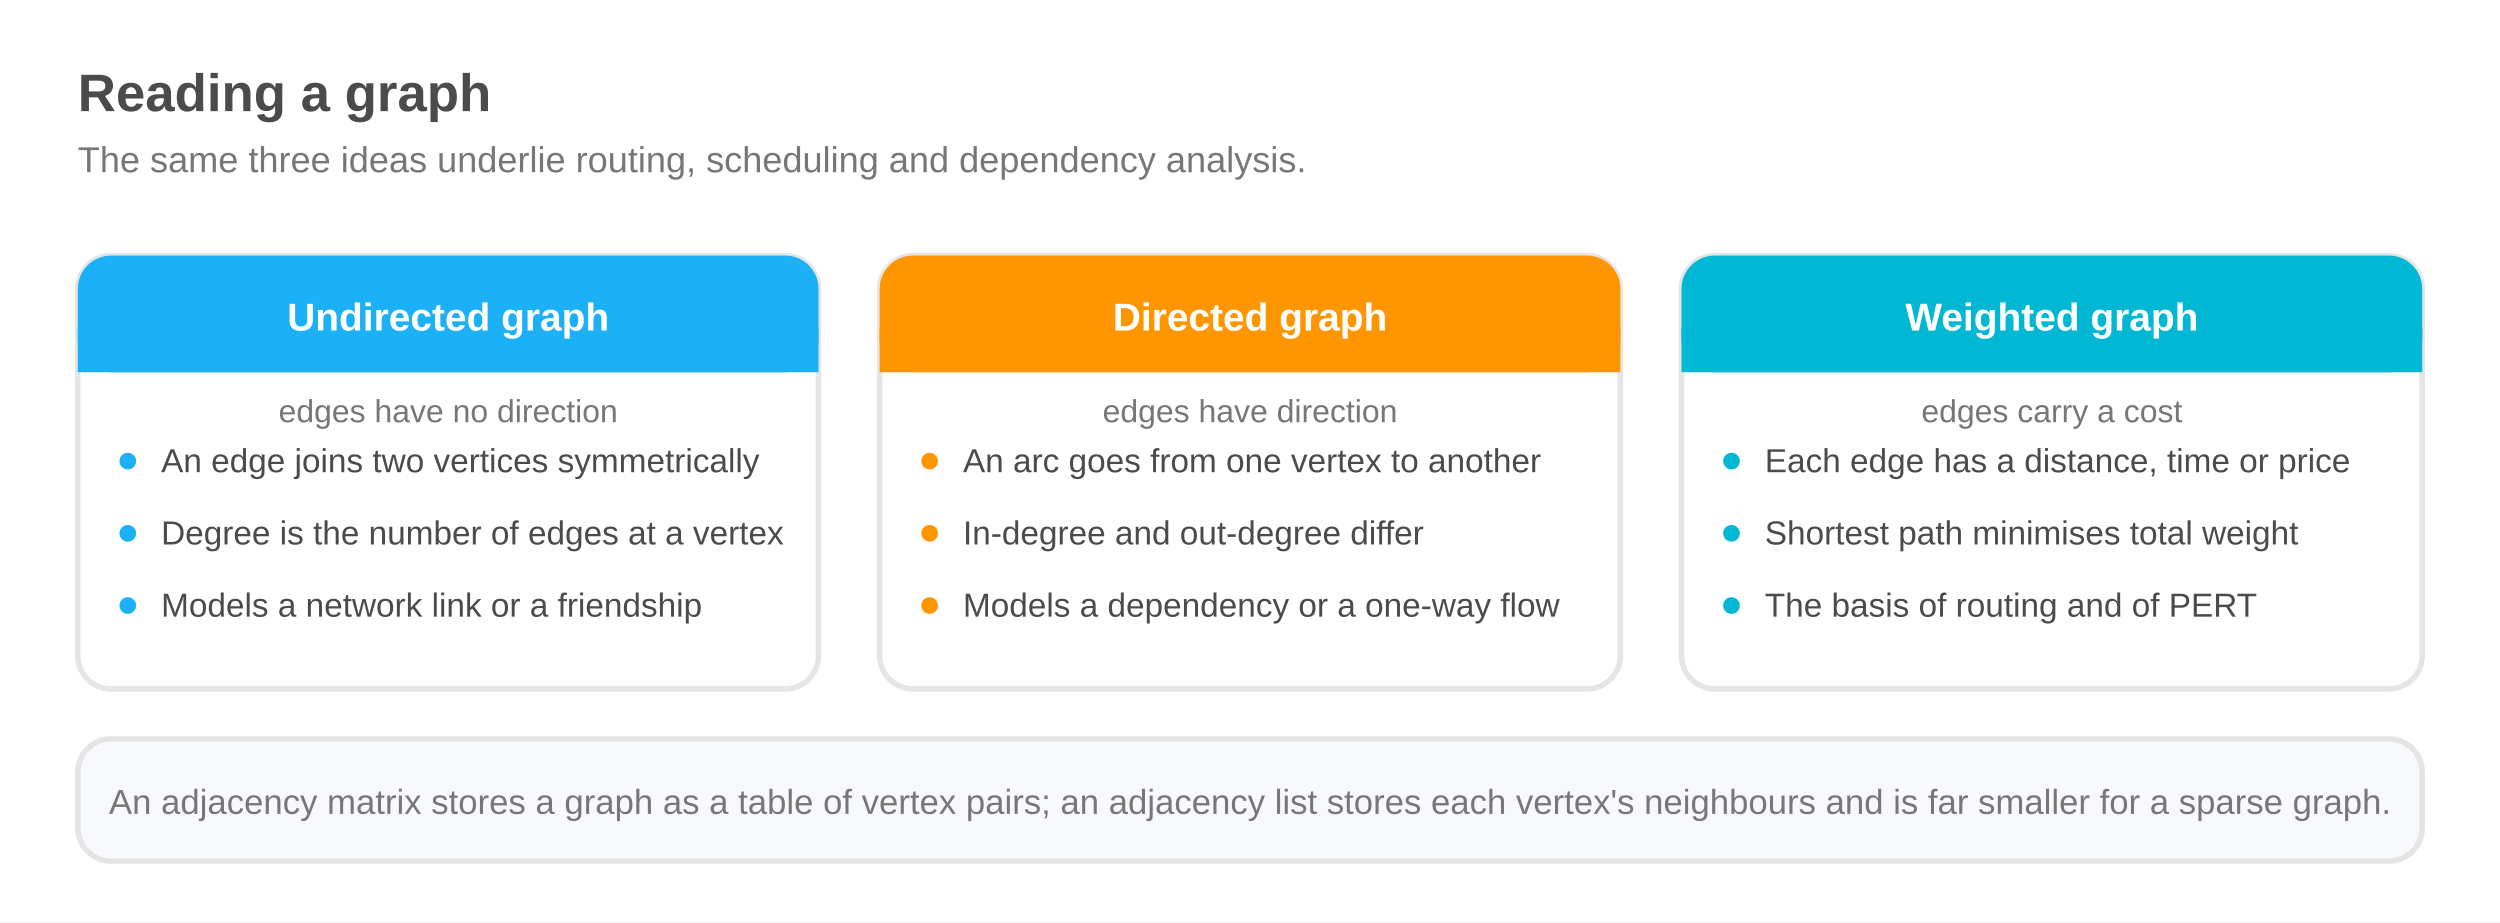
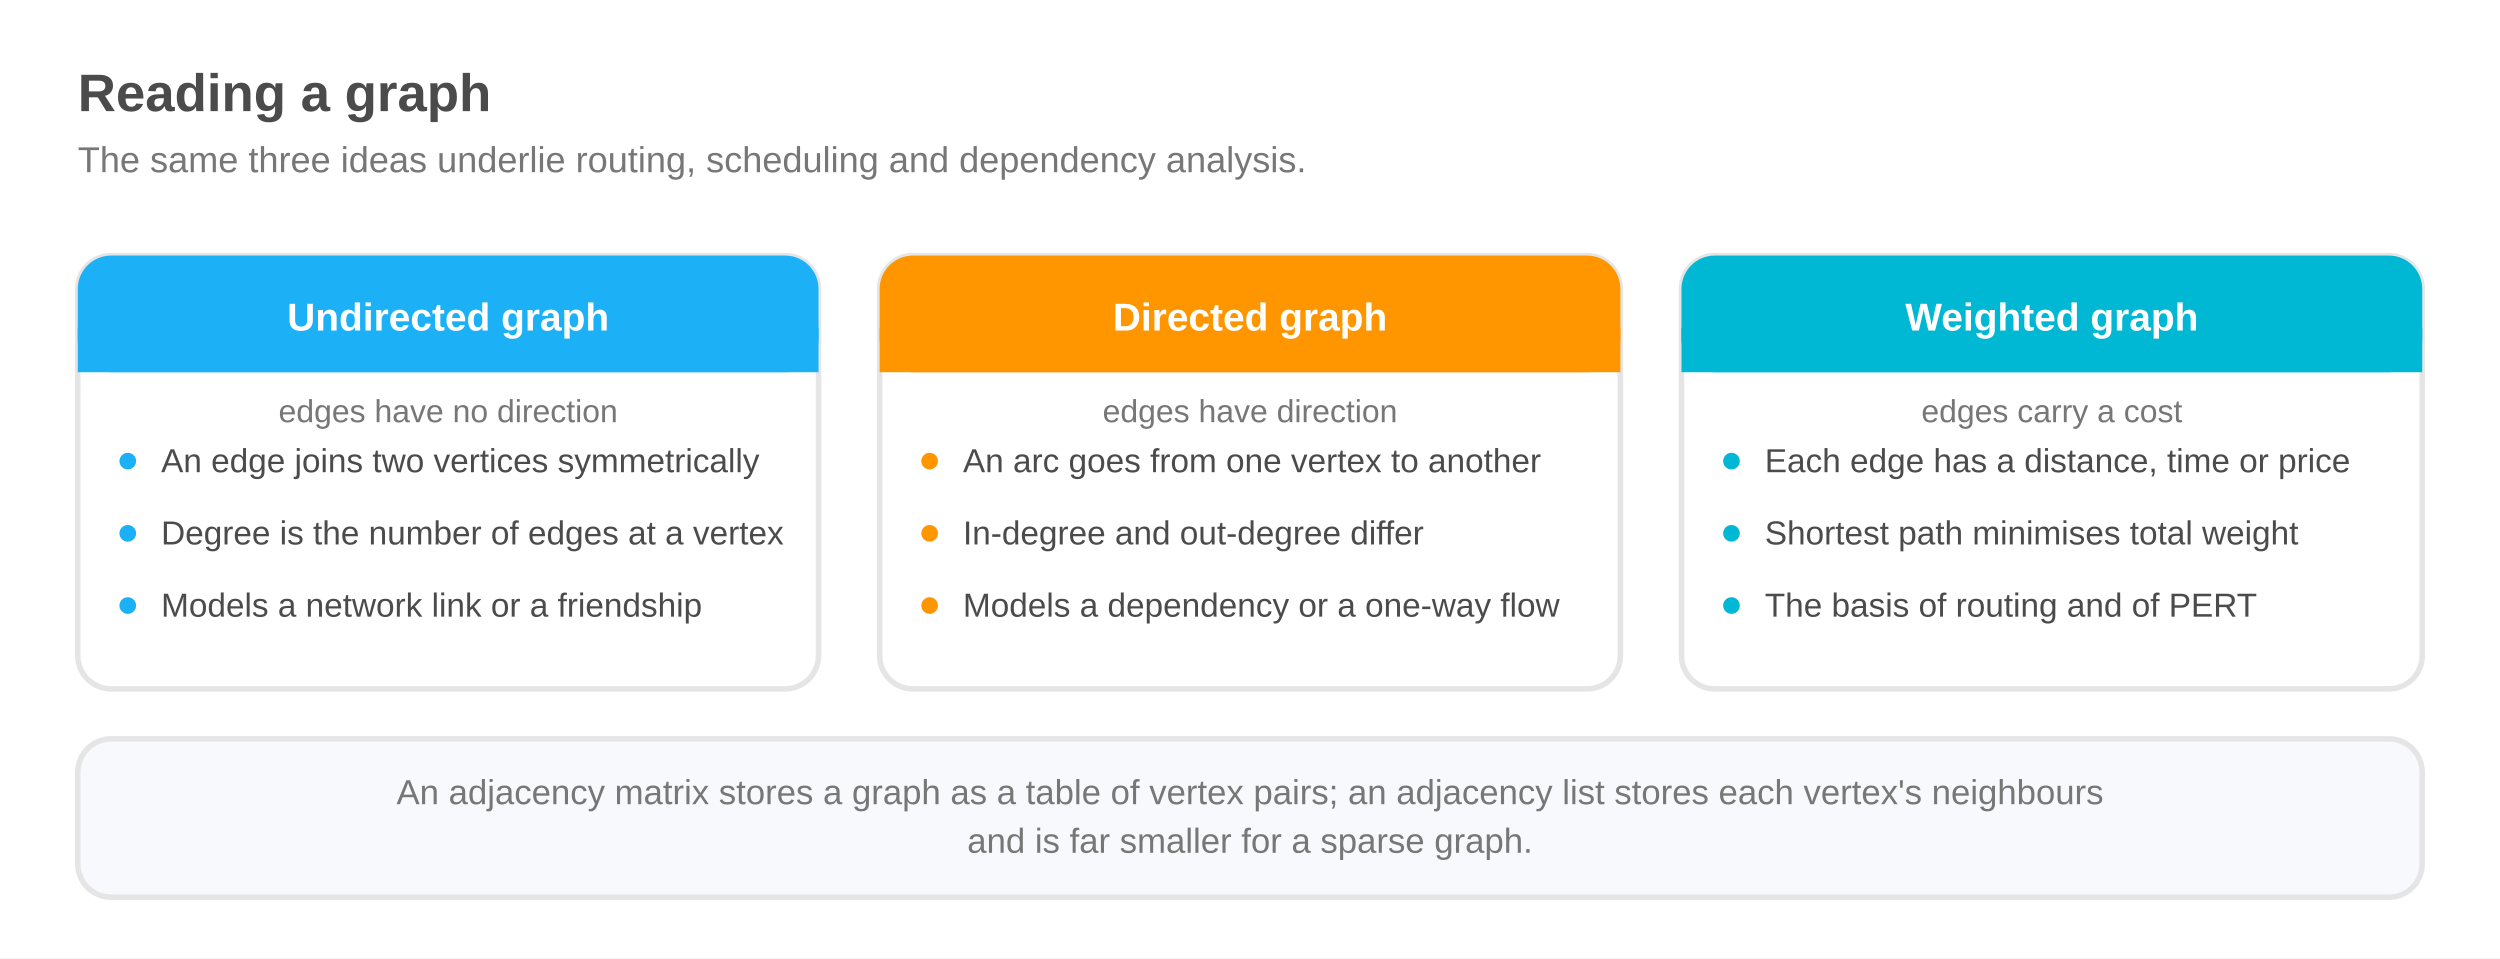
- <svg xmlns="http://www.w3.org/2000/svg" viewBox="0 0 900 332" width="900" height="332" font-family="system-ui, -apple-system, 'Segoe UI', Nunito, 'Helvetica Neue', Arial, sans-serif" role="img" aria-label="Reading a graph">
+ <svg xmlns="http://www.w3.org/2000/svg" viewBox="0 0 900 345" width="900" height="345" font-family="system-ui, -apple-system, 'Segoe UI', Nunito, 'Helvetica Neue', Arial, sans-serif" role="img" aria-label="Reading a graph">
  <defs>
    <marker id="tip" viewBox="0 0 10 10" refX="9" refY="5" markerWidth="7" markerHeight="7" orient="auto-start-reverse">
      <path d="M0,0 L10,5 L0,10 z" fill="#afafaf" />
    </marker>
  </defs>
-   <rect width="900" height="332" fill="#ffffff" />
+   <rect width="900" height="345" fill="#ffffff" />
  <text x="28" y="40" font-size="19" font-weight="800" fill="#4b4b4b" text-anchor="start">Reading a graph</text>
  <text x="28" y="62" font-size="13" font-weight="400" fill="#777777" text-anchor="start">The same three ideas underlie routing, scheduling and dependency analysis.</text>
  <rect x="28.0" y="92" width="266.667" height="156" rx="12" fill="#ffffff" stroke="#e5e5e5" stroke-width="2" />
  <rect x="28.0" y="92" width="266.667" height="42" rx="12" fill="#1cb0f6" />
  <rect x="28.0" y="118" width="266.667" height="16" fill="#1cb0f6" />
  <text x="161.333" y="119" font-size="14" font-weight="800" fill="#ffffff" text-anchor="middle">Undirected graph</text>
  <text x="161.333" y="152" font-size="11.5" font-weight="400" fill="#777777" text-anchor="middle">edges have no direction</text>
  <circle cx="46.0" cy="166" r="3" fill="#1cb0f6" />
  <text x="58.0" y="170" font-size="12" font-weight="400" fill="#4b4b4b" text-anchor="start">An edge joins two vertices symmetrically</text>
  <circle cx="46.0" cy="192" r="3" fill="#1cb0f6" />
  <text x="58.0" y="196" font-size="12" font-weight="400" fill="#4b4b4b" text-anchor="start">Degree is the number of edges at a vertex</text>
  <circle cx="46.0" cy="218" r="3" fill="#1cb0f6" />
  <text x="58.0" y="222" font-size="12" font-weight="400" fill="#4b4b4b" text-anchor="start">Models a network link or a friendship</text>
  <rect x="316.667" y="92" width="266.667" height="156" rx="12" fill="#ffffff" stroke="#e5e5e5" stroke-width="2" />
  <rect x="316.667" y="92" width="266.667" height="42" rx="12" fill="#ff9600" />
  <rect x="316.667" y="118" width="266.667" height="16" fill="#ff9600" />
  <text x="450.0" y="119" font-size="14" font-weight="800" fill="#ffffff" text-anchor="middle">Directed graph</text>
  <text x="450.0" y="152" font-size="11.5" font-weight="400" fill="#777777" text-anchor="middle">edges have direction</text>
  <circle cx="334.667" cy="166" r="3" fill="#ff9600" />
  <text x="346.667" y="170" font-size="12" font-weight="400" fill="#4b4b4b" text-anchor="start">An arc goes from one vertex to another</text>
  <circle cx="334.667" cy="192" r="3" fill="#ff9600" />
  <text x="346.667" y="196" font-size="12" font-weight="400" fill="#4b4b4b" text-anchor="start">In-degree and out-degree differ</text>
  <circle cx="334.667" cy="218" r="3" fill="#ff9600" />
  <text x="346.667" y="222" font-size="12" font-weight="400" fill="#4b4b4b" text-anchor="start">Models a dependency or a one-way flow</text>
  <rect x="605.333" y="92" width="266.667" height="156" rx="12" fill="#ffffff" stroke="#e5e5e5" stroke-width="2" />
  <rect x="605.333" y="92" width="266.667" height="42" rx="12" fill="#00b8d4" />
  <rect x="605.333" y="118" width="266.667" height="16" fill="#00b8d4" />
  <text x="738.667" y="119" font-size="14" font-weight="800" fill="#ffffff" text-anchor="middle">Weighted graph</text>
  <text x="738.667" y="152" font-size="11.5" font-weight="400" fill="#777777" text-anchor="middle">edges carry a cost</text>
  <circle cx="623.333" cy="166" r="3" fill="#00b8d4" />
  <text x="635.333" y="170" font-size="12" font-weight="400" fill="#4b4b4b" text-anchor="start">Each edge has a distance, time or price</text>
  <circle cx="623.333" cy="192" r="3" fill="#00b8d4" />
  <text x="635.333" y="196" font-size="12" font-weight="400" fill="#4b4b4b" text-anchor="start">Shortest path minimises total weight</text>
  <circle cx="623.333" cy="218" r="3" fill="#00b8d4" />
  <text x="635.333" y="222" font-size="12" font-weight="400" fill="#4b4b4b" text-anchor="start">The basis of routing and of PERT</text>
-   <rect x="28" y="266" width="844" height="44" rx="12" fill="#f7f9fc" stroke="#e5e5e5" stroke-width="2" />
-   <text x="450.0" y="293" font-size="12.5" font-weight="400" fill="#777777" text-anchor="middle">An adjacency matrix stores a graph as a table of vertex pairs; an adjacency list stores each vertex's neighbours and is far smaller for a sparse graph.</text>
+   <rect x="28" y="266" width="844" height="57.0" rx="12" fill="#f7f9fc" stroke="#e5e5e5" stroke-width="2" />
+   <text x="450.0" y="289.5" font-size="12.5" font-weight="400" fill="#777777" text-anchor="middle">An adjacency matrix stores a graph as a table of vertex pairs; an adjacency list stores each vertex's neighbours</text>
+   <text x="450.0" y="307.0" font-size="12.5" font-weight="400" fill="#777777" text-anchor="middle">and is far smaller for a sparse graph.</text>
</svg>
